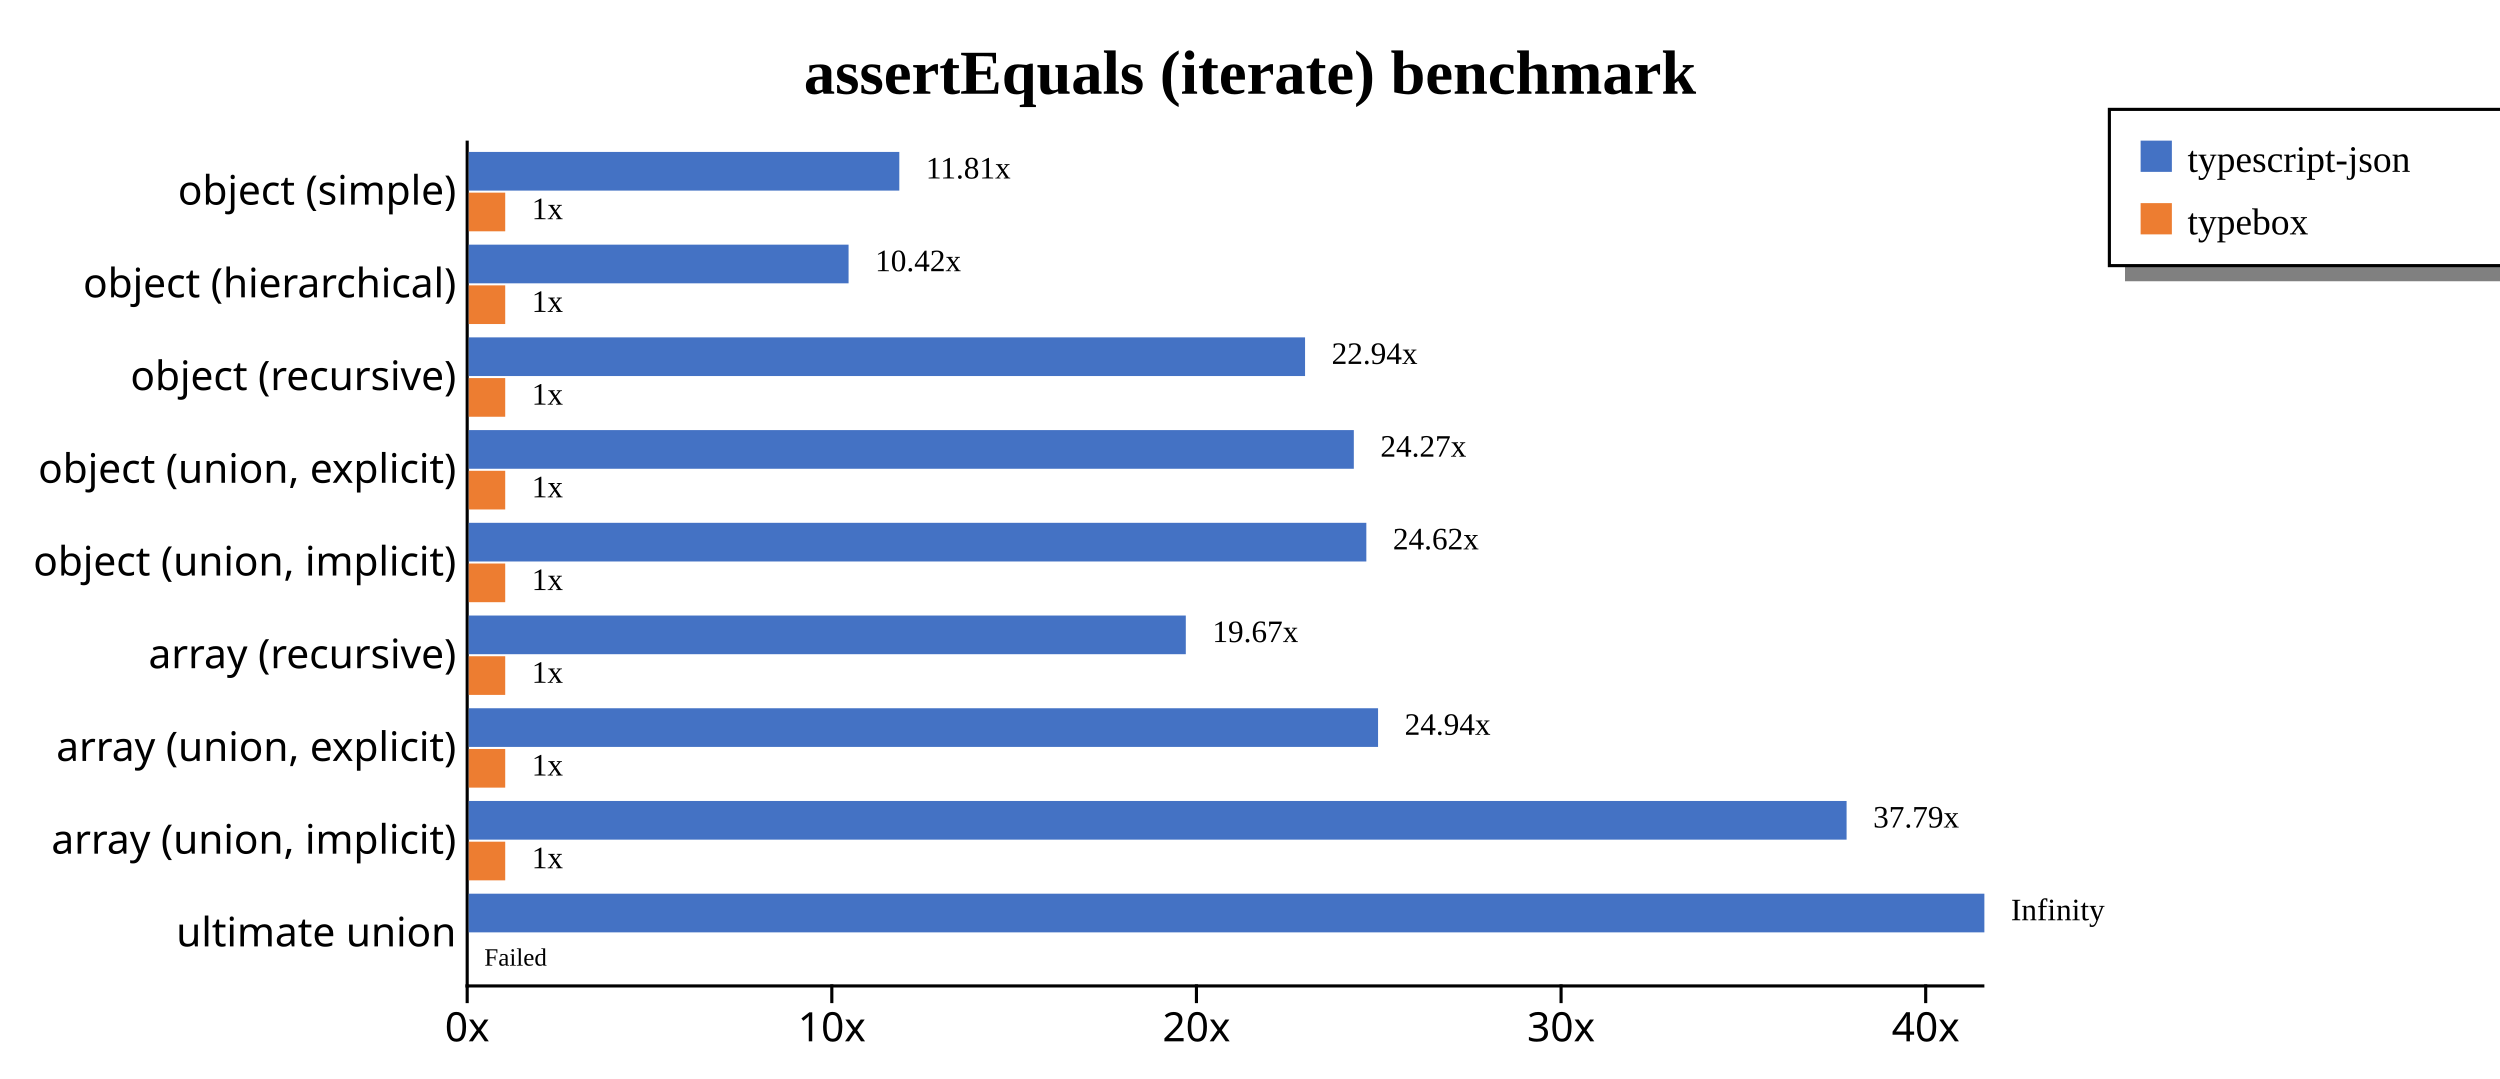
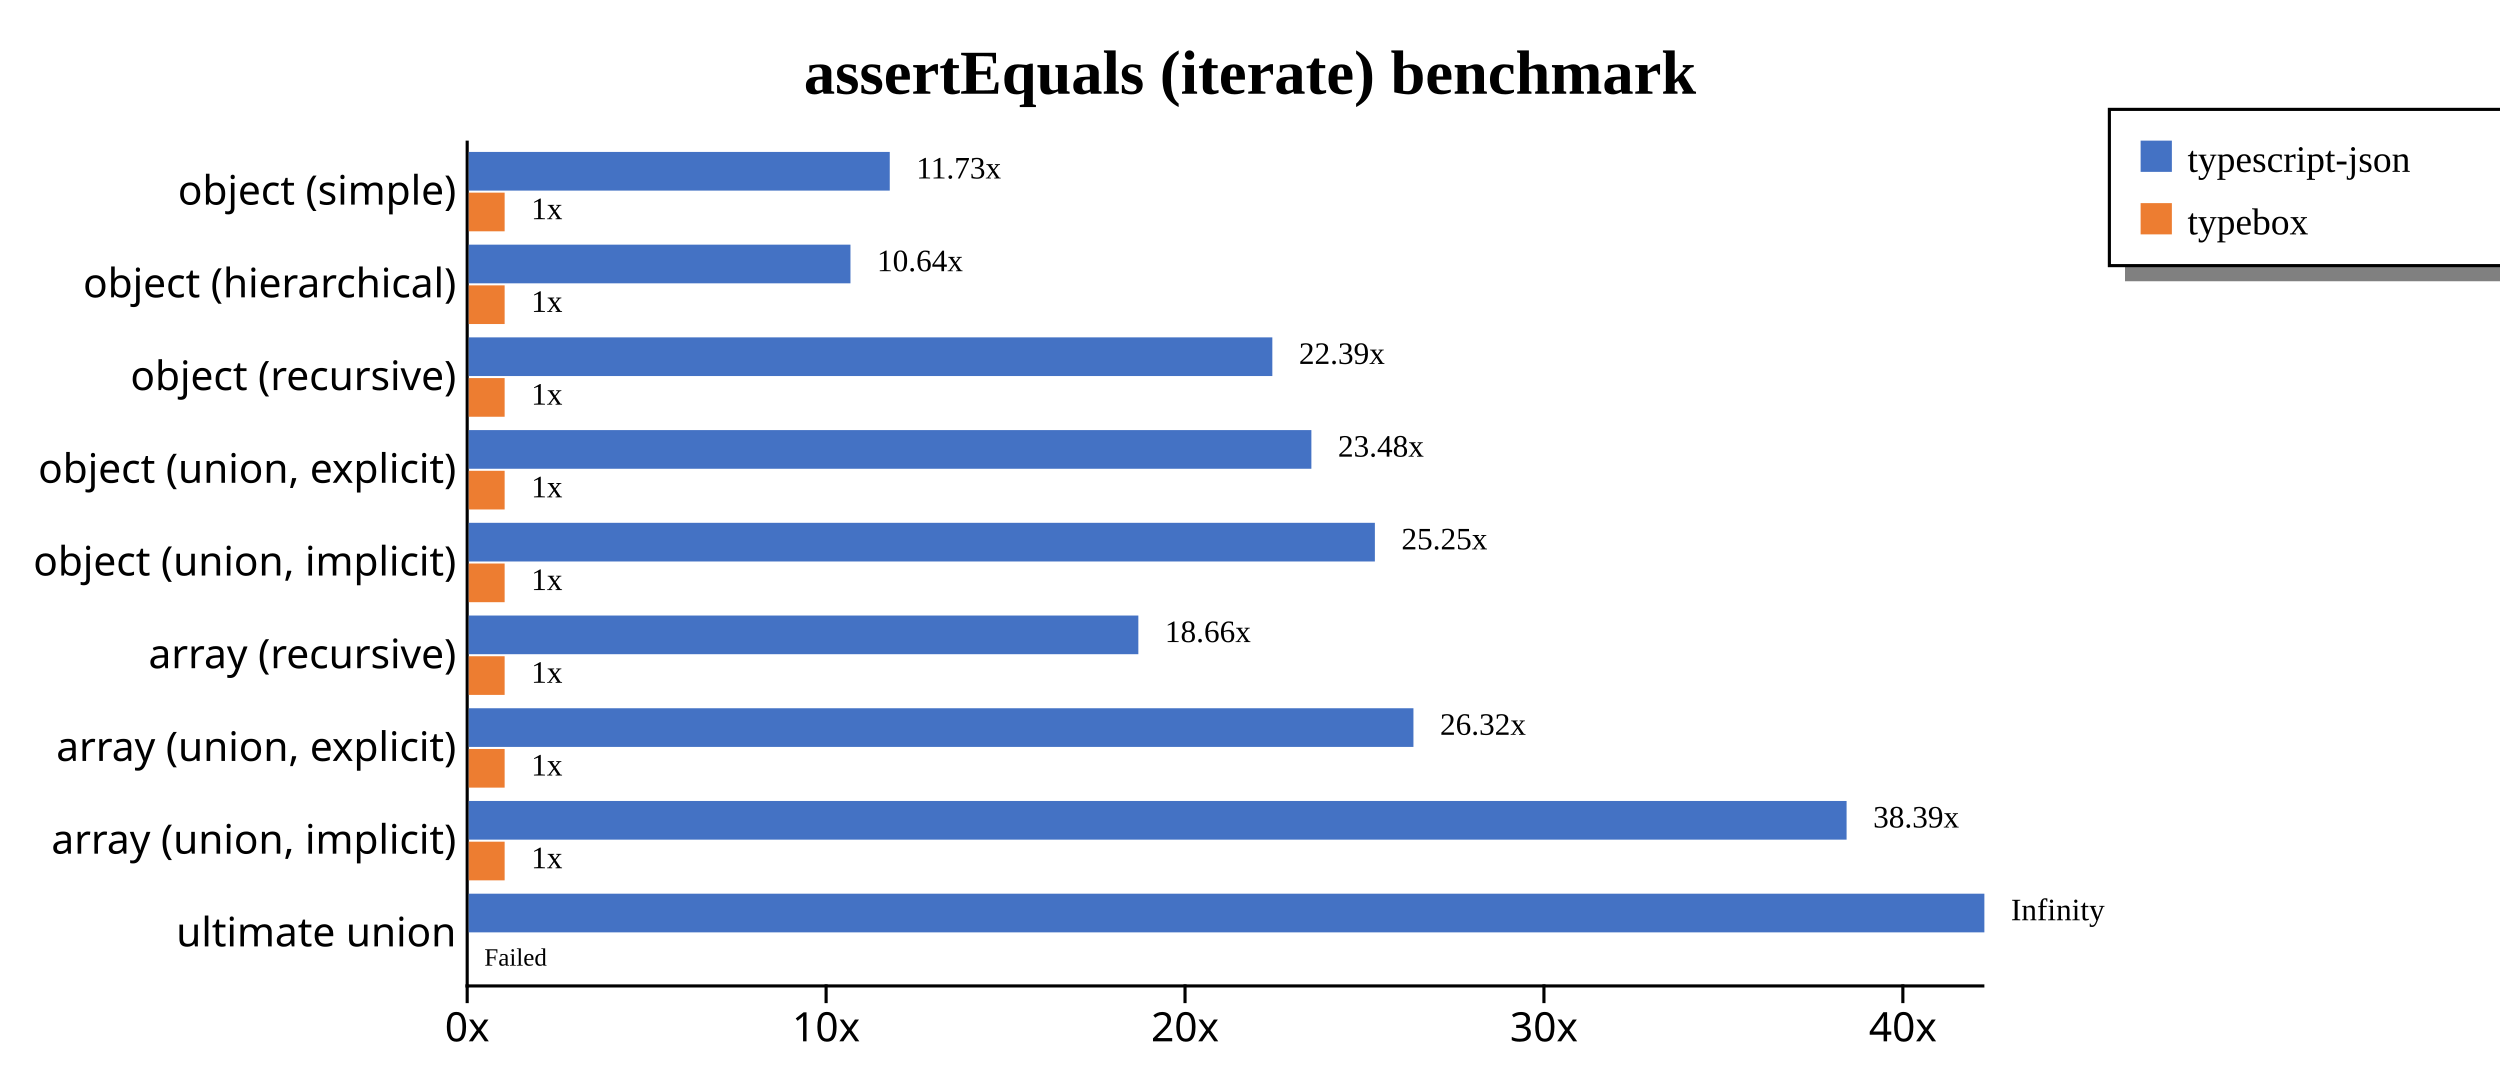
<svg xmlns="http://www.w3.org/2000/svg" width="800" height="345" style="background-color: white;">
  <g class="y axis" transform="translate(149,45)" fill="none" font-size="10" font-family="sans-serif" text-anchor="end" style="font-size: 13px;">
    <path class="domain" stroke="#000" d="M0,0.5H0.5V270.5H0" />
    <g class="tick" opacity="1" transform="translate(0,16.31868)" style="font-size: 13px;">
      <line stroke="#000" x2="0" />
      <text fill="#000" x="-3" dy="0.32em">object (simple)    </text>
    </g>
    <g class="tick" opacity="1" transform="translate(0,45.98901)" style="font-size: 13px;">
      <line stroke="#000" x2="0" />
      <text fill="#000" x="-3" dy="0.32em">object (hierarchical)    </text>
    </g>
    <g class="tick" opacity="1" transform="translate(0,75.65934)" style="font-size: 13px;">
      <line stroke="#000" x2="0" />
      <text fill="#000" x="-3" dy="0.32em">object (recursive)    </text>
    </g>
    <g class="tick" opacity="1" transform="translate(0,105.3297)" style="font-size: 13px;">
      <line stroke="#000" x2="0" />
      <text fill="#000" x="-3" dy="0.32em">object (union, explicit)    </text>
    </g>
    <g class="tick" opacity="1" transform="translate(0,135)" style="font-size: 13px;">
      <line stroke="#000" x2="0" />
      <text fill="#000" x="-3" dy="0.32em">object (union, implicit)    </text>
    </g>
    <g class="tick" opacity="1" transform="translate(0,164.6703)" style="font-size: 13px;">
      <line stroke="#000" x2="0" />
      <text fill="#000" x="-3" dy="0.32em">array (recursive)    </text>
    </g>
    <g class="tick" opacity="1" transform="translate(0,194.3407)" style="font-size: 13px;">
      <line stroke="#000" x2="0" />
      <text fill="#000" x="-3" dy="0.32em">array (union, explicit)    </text>
    </g>
    <g class="tick" opacity="1" transform="translate(0,224.011)" style="font-size: 13px;">
      <line stroke="#000" x2="0" />
      <text fill="#000" x="-3" dy="0.32em">array (union, implicit)    </text>
    </g>
    <g class="tick" opacity="1" transform="translate(0,253.6813)" style="font-size: 13px;">
      <line stroke="#000" x2="0" />
      <text fill="#000" x="-3" dy="0.32em">ultimate union    </text>
    </g>
  </g>
  <g class="x axis" transform="translate(149,315)" fill="none" font-size="10" font-family="sans-serif" text-anchor="middle" style="font-size: 13px;">
    <path class="domain" stroke="#000" d="M0.5,0V0.5H485.5V0" />
    <g class="tick" opacity="1" transform="translate(0.5,0)" style="font-size: 13px;">
      <line stroke="#000" y2="6" />
      <text fill="#000" y="9" dy="0.71em">0x</text>
    </g>
-     <g class="tick" opacity="1" transform="translate(117.1808,0)" style="font-size: 13px;">
+     <g class="tick" opacity="1" transform="translate(115.3535,0)" style="font-size: 13px;">
      <line stroke="#000" y2="6" />
      <text fill="#000" y="9" dy="0.71em">10x</text>
    </g>
-     <g class="tick" opacity="1" transform="translate(233.8616,0)" style="font-size: 13px;">
+     <g class="tick" opacity="1" transform="translate(230.2069,0)" style="font-size: 13px;">
      <line stroke="#000" y2="6" />
      <text fill="#000" y="9" dy="0.71em">20x</text>
    </g>
-     <g class="tick" opacity="1" transform="translate(350.5423,0)" style="font-size: 13px;">
+     <g class="tick" opacity="1" transform="translate(345.0604,0)" style="font-size: 13px;">
      <line stroke="#000" y2="6" />
      <text fill="#000" y="9" dy="0.71em">30x</text>
    </g>
-     <g class="tick" opacity="1" transform="translate(467.2231,0)" style="font-size: 13px;">
+     <g class="tick" opacity="1" transform="translate(459.9138,0)" style="font-size: 13px;">
      <line stroke="#000" y2="6" />
      <text fill="#000" y="9" dy="0.71em">40x</text>
    </g>
  </g>
  <text transform="translate(400, 30)" style="text-anchor: middle; font-size: 20px; font-weight: bold;">assertEquals (iterate) benchmark</text>
  <rect x="680" y="85" width="200" height="5" fill="gray" />
  <rect x="675" y="35" width="200" height="50" fill="none" stroke="black" />
  <rect x="685" y="45" width="10" height="10" style="fill: #4472c4;" />
  <text x="700" y="55" style="font-size: 12px;">typescript-json</text>
  <rect x="685" y="65" width="10" height="10" style="fill: #ed7d31;" />
  <text x="700" y="75" style="font-size: 12px;">typebox</text>
  <g style="font-size: 13px;">
    <g style="font-size: 13px;">
-       <rect x="150" y="48.618" width="137.78" height="12.375" fill="#4472c4" />
-       <rect x="150" y="61.644" width="11.668" height="12.375" fill="#ed7d31" />
-       <text class="label" x="296.28" y="57.118" font-size="10px">11.81x</text>
-       <text class="label" x="170.168" y="70.144" font-size="10px">1x</text>
-       <text class="label" x="292.78" y="58.618" font-size="8px" />
-       <text class="label" x="166.668" y="71.644" font-size="8px" />
+       <rect x="150" y="48.618" width="134.723" height="12.375" fill="#4472c4" />
+       <rect x="150" y="61.644" width="11.485" height="12.375" fill="#ed7d31" />
+       <text class="label" x="293.223" y="57.118" font-size="10px">11.73x</text>
+       <text class="label" x="169.985" y="70.144" font-size="10px">1x</text>
+       <text class="label" x="289.723" y="58.618" font-size="8px" />
+       <text class="label" x="166.485" y="71.644" font-size="8px" />
    </g>
    <g style="font-size: 13px;">
-       <rect x="150" y="78.289" width="121.544" height="12.375" fill="#4472c4" />
-       <rect x="150" y="91.315" width="11.668" height="12.375" fill="#ed7d31" />
-       <text class="label" x="280.044" y="86.789" font-size="10px">10.42x</text>
-       <text class="label" x="170.168" y="99.815" font-size="10px">1x</text>
-       <text class="label" x="276.544" y="88.289" font-size="8px" />
-       <text class="label" x="166.668" y="101.315" font-size="8px" />
+       <rect x="150" y="78.289" width="122.149" height="12.375" fill="#4472c4" />
+       <rect x="150" y="91.315" width="11.485" height="12.375" fill="#ed7d31" />
+       <text class="label" x="280.649" y="86.789" font-size="10px">10.64x</text>
+       <text class="label" x="169.985" y="99.815" font-size="10px">1x</text>
+       <text class="label" x="277.149" y="88.289" font-size="8px" />
+       <text class="label" x="166.485" y="101.315" font-size="8px" />
    </g>
    <g style="font-size: 13px;">
-       <rect x="150" y="107.959" width="267.618" height="12.375" fill="#4472c4" />
-       <rect x="150" y="120.985" width="11.668" height="12.375" fill="#ed7d31" />
-       <text class="label" x="426.118" y="116.459" font-size="10px">22.94x</text>
-       <text class="label" x="170.168" y="129.485" font-size="10px">1x</text>
-       <text class="label" x="422.618" y="117.959" font-size="8px" />
-       <text class="label" x="166.668" y="130.985" font-size="8px" />
+       <rect x="150" y="107.959" width="257.147" height="12.375" fill="#4472c4" />
+       <rect x="150" y="120.985" width="11.485" height="12.375" fill="#ed7d31" />
+       <text class="label" x="415.647" y="116.459" font-size="10px">22.39x</text>
+       <text class="label" x="169.985" y="129.485" font-size="10px">1x</text>
+       <text class="label" x="412.147" y="117.959" font-size="8px" />
+       <text class="label" x="166.485" y="130.985" font-size="8px" />
    </g>
    <g style="font-size: 13px;">
-       <rect x="150" y="137.629" width="283.223" height="12.375" fill="#4472c4" />
-       <rect x="150" y="150.655" width="11.668" height="12.375" fill="#ed7d31" />
-       <text class="label" x="441.723" y="146.129" font-size="10px">24.27x</text>
-       <text class="label" x="170.168" y="159.155" font-size="10px">1x</text>
-       <text class="label" x="438.223" y="147.629" font-size="8px" />
-       <text class="label" x="166.668" y="160.655" font-size="8px" />
+       <rect x="150" y="137.629" width="269.641" height="12.375" fill="#4472c4" />
+       <rect x="150" y="150.655" width="11.485" height="12.375" fill="#ed7d31" />
+       <text class="label" x="428.141" y="146.129" font-size="10px">23.48x</text>
+       <text class="label" x="169.985" y="159.155" font-size="10px">1x</text>
+       <text class="label" x="424.641" y="147.629" font-size="8px" />
+       <text class="label" x="166.485" y="160.655" font-size="8px" />
    </g>
    <g style="font-size: 13px;">
-       <rect x="150" y="167.3" width="287.228" height="12.375" fill="#4472c4" />
-       <rect x="150" y="180.326" width="11.668" height="12.375" fill="#ed7d31" />
-       <text class="label" x="445.728" y="175.8" font-size="10px">24.62x</text>
-       <text class="label" x="170.168" y="188.826" font-size="10px">1x</text>
-       <text class="label" x="442.228" y="177.3" font-size="8px" />
-       <text class="label" x="166.668" y="190.326" font-size="8px" />
+       <rect x="150" y="167.3" width="289.961" height="12.375" fill="#4472c4" />
+       <rect x="150" y="180.326" width="11.485" height="12.375" fill="#ed7d31" />
+       <text class="label" x="448.461" y="175.8" font-size="10px">25.25x</text>
+       <text class="label" x="169.985" y="188.826" font-size="10px">1x</text>
+       <text class="label" x="444.961" y="177.3" font-size="8px" />
+       <text class="label" x="166.485" y="190.326" font-size="8px" />
    </g>
    <g style="font-size: 13px;">
-       <rect x="150" y="196.97" width="229.458" height="12.375" fill="#4472c4" />
-       <rect x="150" y="209.996" width="11.668" height="12.375" fill="#ed7d31" />
-       <text class="label" x="387.958" y="205.47" font-size="10px">19.67x</text>
-       <text class="label" x="170.168" y="218.496" font-size="10px">1x</text>
-       <text class="label" x="384.458" y="206.97" font-size="8px" />
-       <text class="label" x="166.668" y="219.996" font-size="8px" />
+       <rect x="150" y="196.97" width="214.271" height="12.375" fill="#4472c4" />
+       <rect x="150" y="209.996" width="11.485" height="12.375" fill="#ed7d31" />
+       <text class="label" x="372.771" y="205.47" font-size="10px">18.66x</text>
+       <text class="label" x="169.985" y="218.496" font-size="10px">1x</text>
+       <text class="label" x="369.271" y="206.97" font-size="8px" />
+       <text class="label" x="166.485" y="219.996" font-size="8px" />
    </g>
    <g style="font-size: 13px;">
-       <rect x="150" y="226.64" width="290.979" height="12.375" fill="#4472c4" />
-       <rect x="150" y="239.666" width="11.668" height="12.375" fill="#ed7d31" />
-       <text class="label" x="449.479" y="235.14" font-size="10px">24.94x</text>
-       <text class="label" x="170.168" y="248.166" font-size="10px">1x</text>
-       <text class="label" x="445.979" y="236.64" font-size="8px" />
-       <text class="label" x="166.668" y="249.666" font-size="8px" />
+       <rect x="150" y="226.64" width="302.301" height="12.375" fill="#4472c4" />
+       <rect x="150" y="239.666" width="11.485" height="12.375" fill="#ed7d31" />
+       <text class="label" x="460.801" y="235.14" font-size="10px">26.32x</text>
+       <text class="label" x="169.985" y="248.166" font-size="10px">1x</text>
+       <text class="label" x="457.301" y="236.64" font-size="8px" />
+       <text class="label" x="166.485" y="249.666" font-size="8px" />
    </g>
    <g style="font-size: 13px;">
      <rect x="150" y="256.311" width="440.909" height="12.375" fill="#4472c4" />
-       <rect x="150" y="269.337" width="11.668" height="12.375" fill="#ed7d31" />
-       <text class="label" x="599.409" y="264.811" font-size="10px">37.79x</text>
-       <text class="label" x="170.168" y="277.837" font-size="10px">1x</text>
+       <rect x="150" y="269.337" width="11.485" height="12.375" fill="#ed7d31" />
+       <text class="label" x="599.409" y="264.811" font-size="10px">38.39x</text>
+       <text class="label" x="169.985" y="277.837" font-size="10px">1x</text>
      <text class="label" x="595.909" y="266.311" font-size="8px" />
-       <text class="label" x="166.668" y="279.337" font-size="8px" />
+       <text class="label" x="166.485" y="279.337" font-size="8px" />
    </g>
    <g style="font-size: 13px;">
      <rect x="150" y="285.981" width="485" height="12.375" fill="#4472c4" />
      <rect x="150" y="299.007" width="0" height="12.375" fill="#ed7d31" />
      <text class="label" x="643.5" y="294.481" font-size="10px">Infinity</text>
      <text class="label" x="158.5" y="307.507" font-size="10px" />
      <text class="label" x="640" y="295.981" font-size="8px" />
      <text class="label" x="155" y="309.007" font-size="8px">Failed</text>
    </g>
  </g>
</svg>
